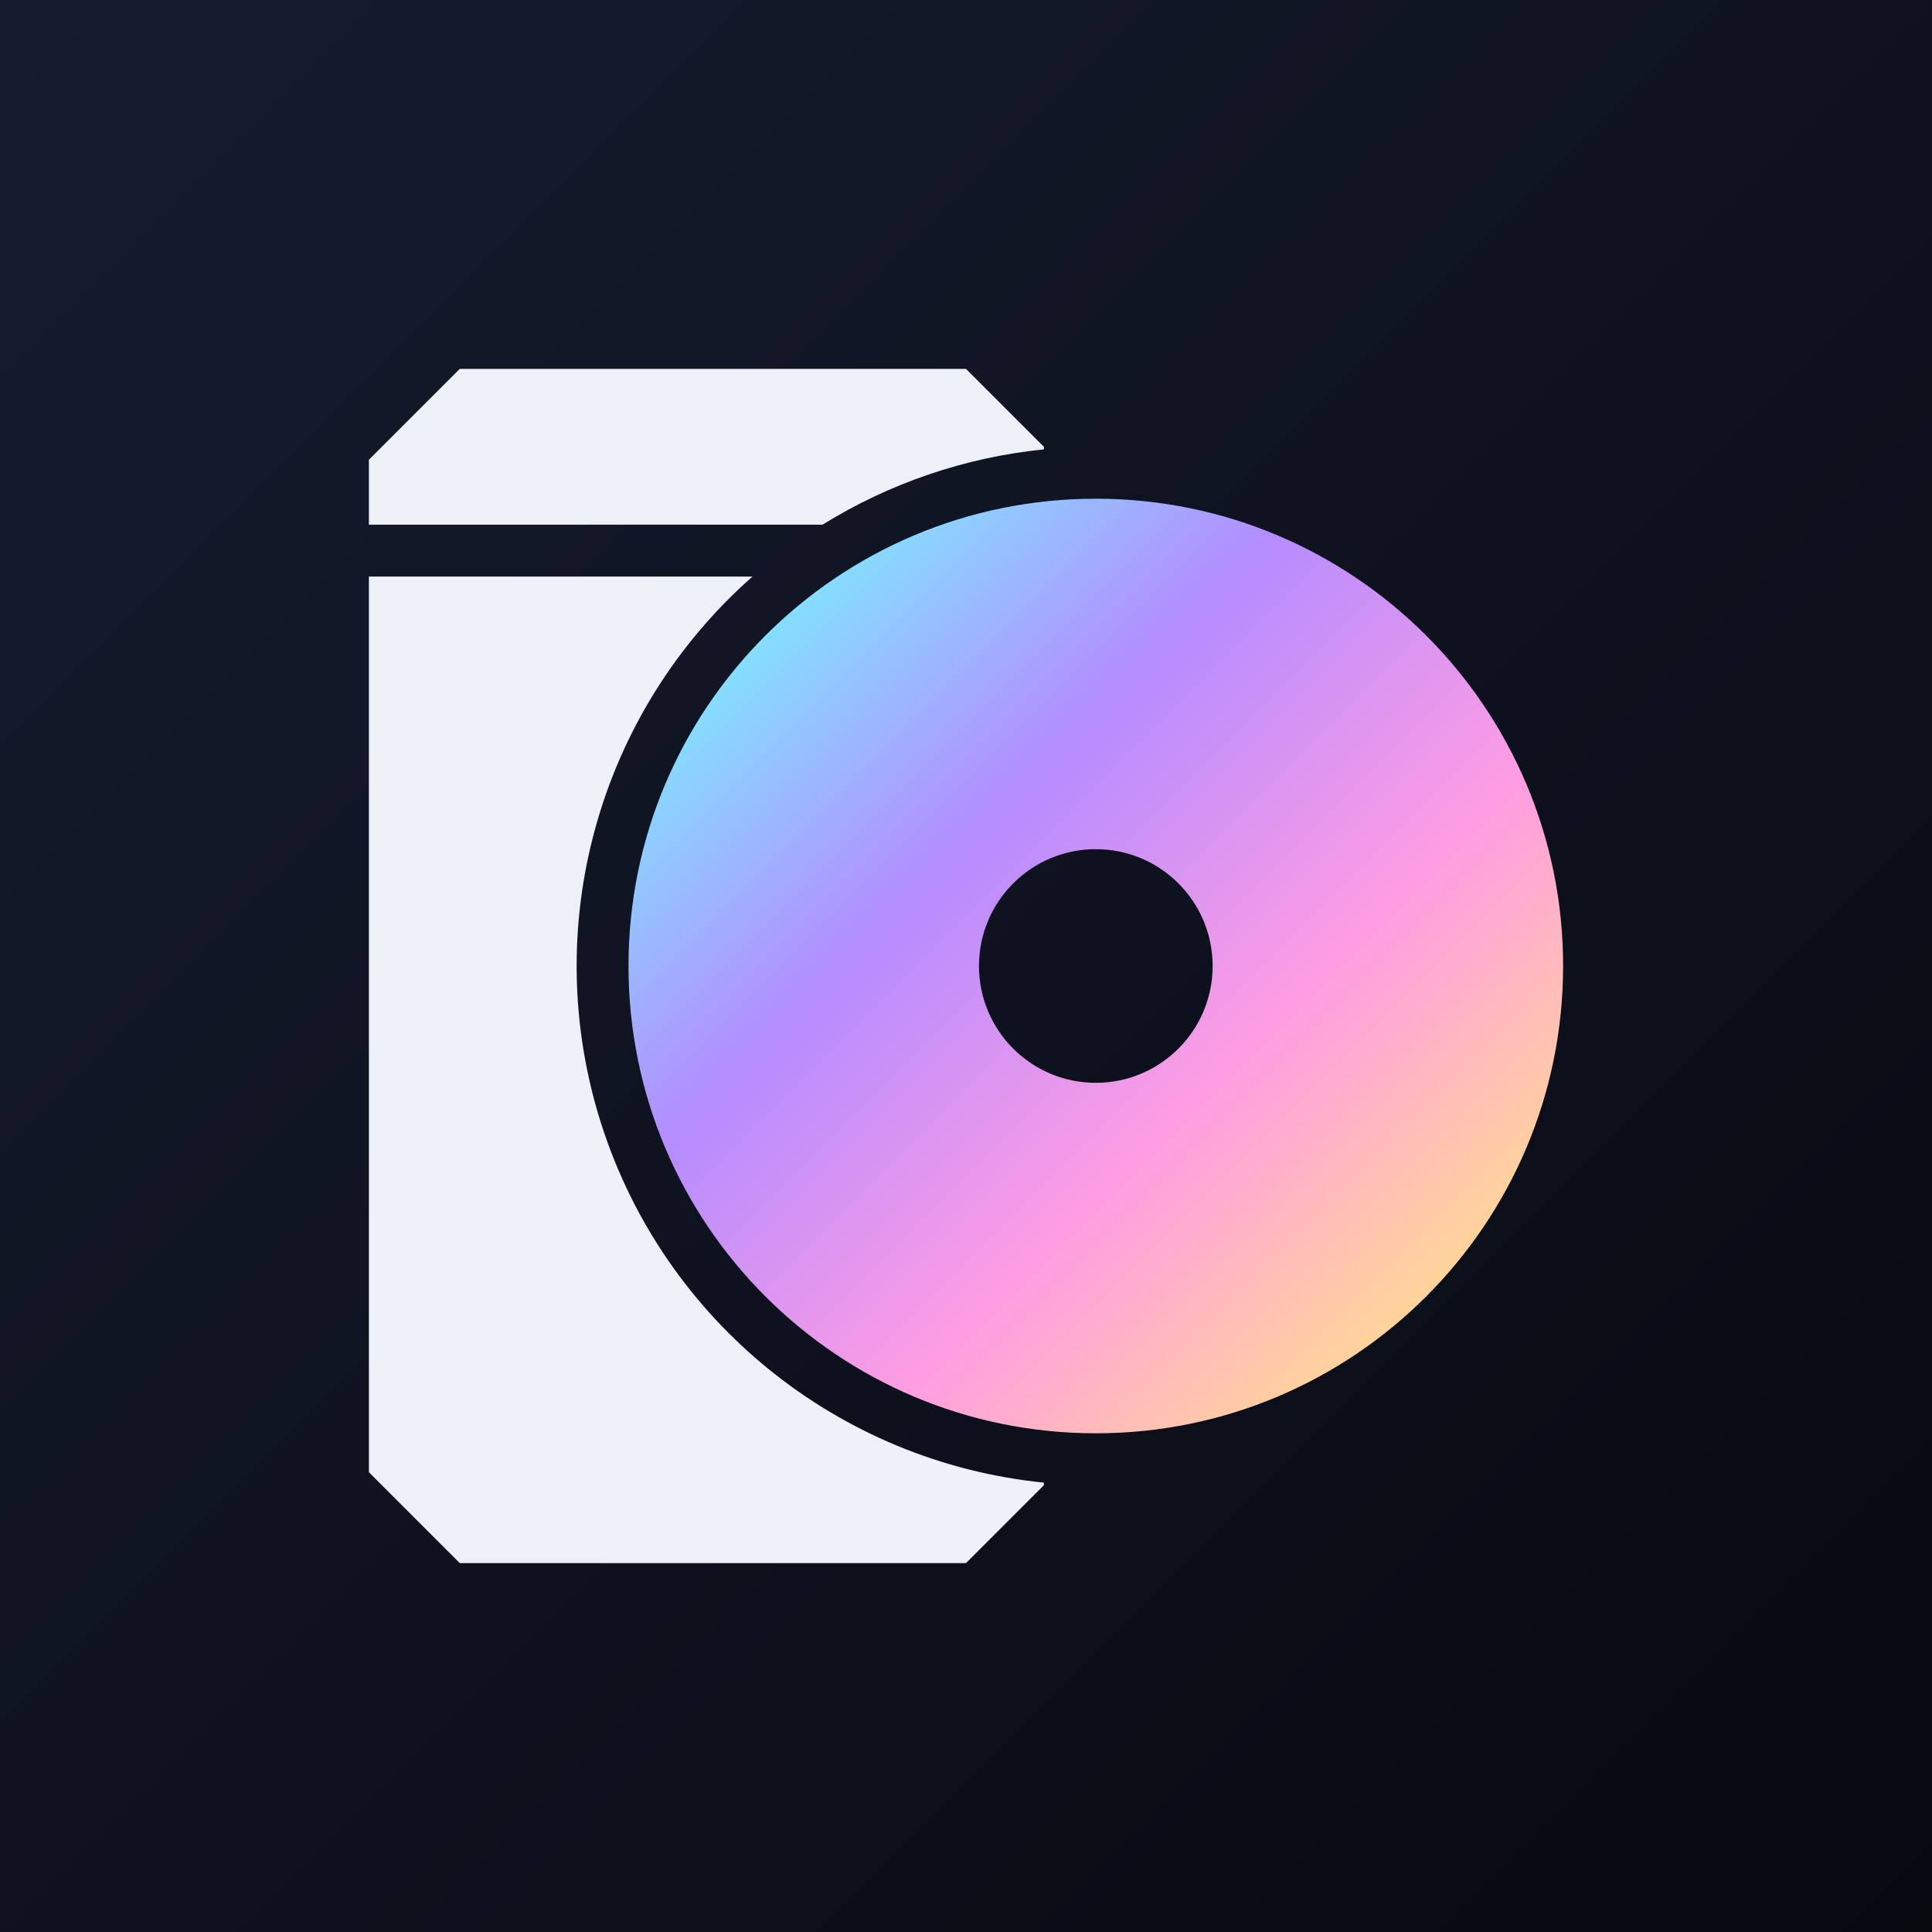
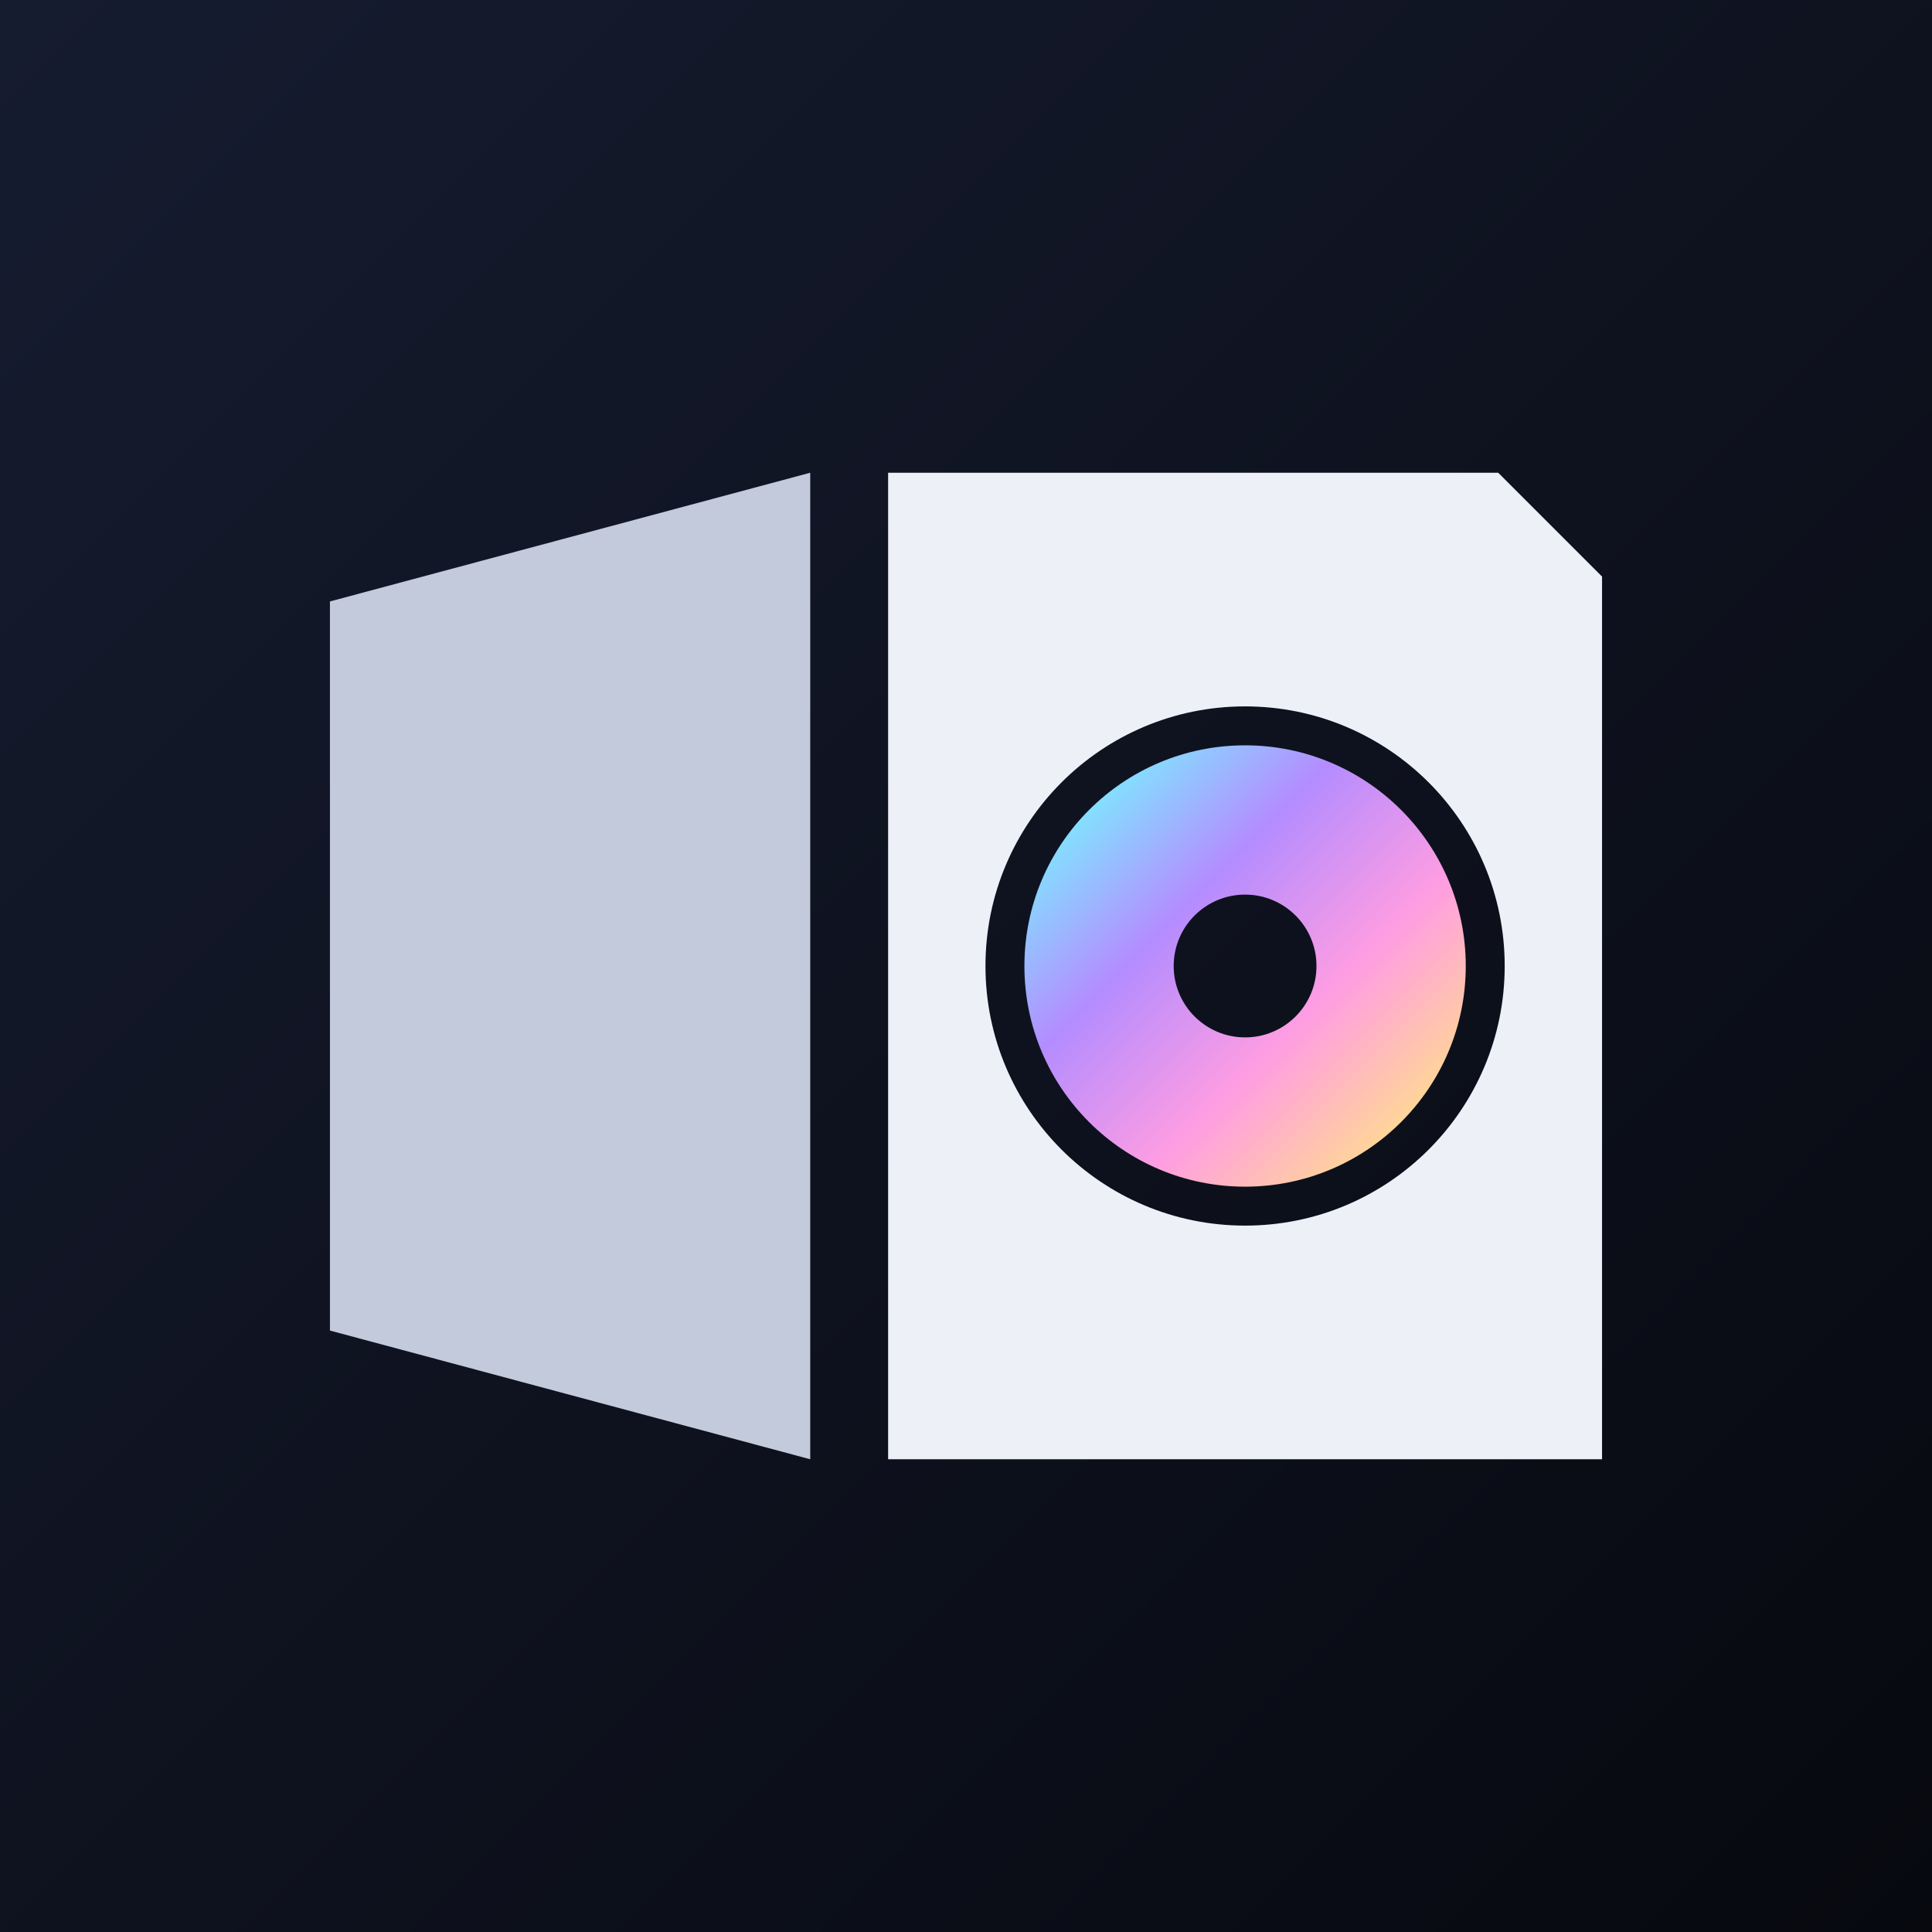
<svg xmlns="http://www.w3.org/2000/svg" viewBox="0 0 256 256">
  <defs>
    <linearGradient id="bg" x1="0" y1="0" x2="1" y2="1">
      <stop offset="0" stop-color="#161C30" />
      <stop offset="1" stop-color="#07090F" />
    </linearGradient>
    <linearGradient id="iris" x1="0.1" y1="0.1" x2="0.9" y2="0.9">
      <stop offset="0" stop-color="#7AF0FF" />
      <stop offset="0.33" stop-color="#B48CFF" />
      <stop offset="0.66" stop-color="#FF9DE2" />
      <stop offset="1" stop-color="#FFE08A" />
    </linearGradient>
  </defs>
  <rect width="256" height="256" rx="0" fill="url(#bg)" />
  <g transform="translate(128 128) scale(0.86) translate(-128 -128)">
-     <path fill="#EDF0F7" d="M50 36H128L140 48V48.4A80 80 0 0 0 105.9 60H36V50Z" />
-     <path fill="#EDF0F7" d="M36 68H95.1A80 80 0 0 0 140 207.6V208L128 220H50L36 206Z" />
-     <path fill="url(#iris)" fill-rule="evenodd" d="M76 128a72 72 0 1 0 144 0a72 72 0 1 0-144 0ZM130 128a18 18 0 1 0 36 0a18 18 0 1 0-36 0Z" />
+     <path fill="#C3CADB" d="M30 71.83L104 52V204L30 184.17Z" />
+     <path fill="#EDF0F7" fill-rule="evenodd" d="M116 52H210L226 68V204H116ZM131 128a40 40 0 1 1 80 0a40 40 0 1 1 -80 0Z" />
+     <path fill="url(#iris)" fill-rule="evenodd" d="M137 128a34 34 0 1 1 68 0a34 34 0 1 1 -68 0ZM160 128a11 11 0 1 1 22 0a11 11 0 1 1 -22 0Z" />
  </g>
</svg>
